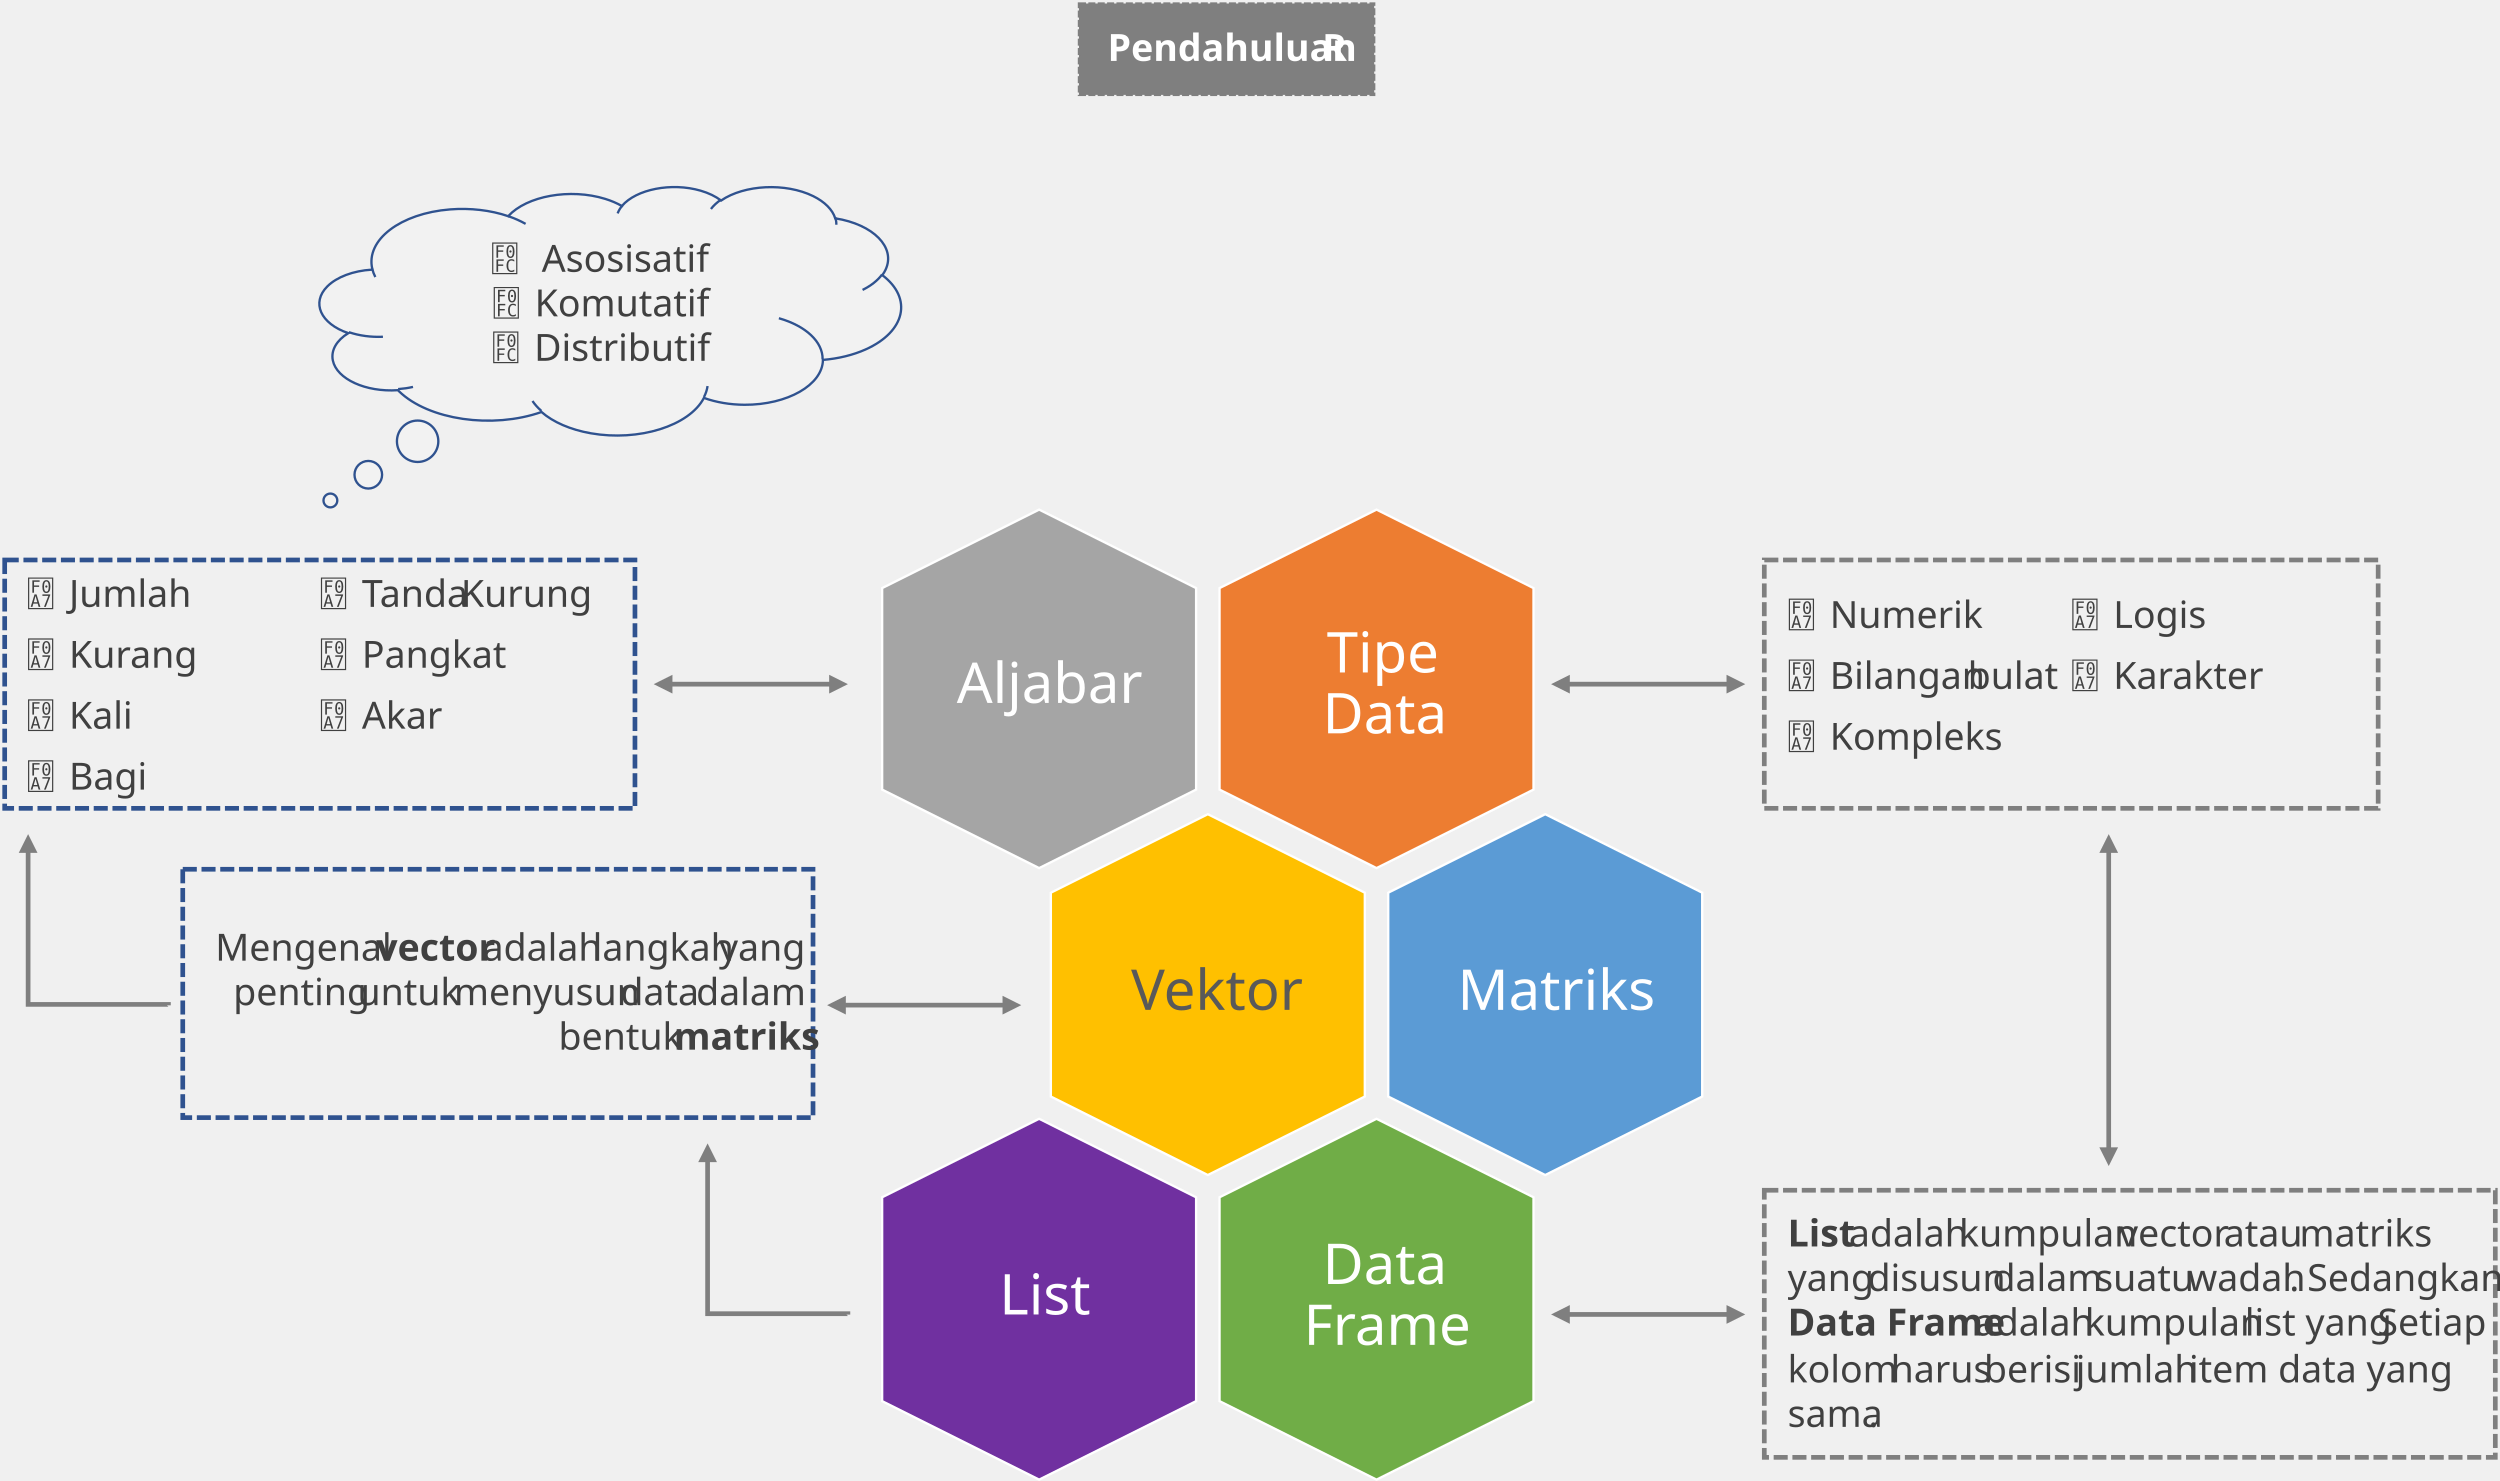
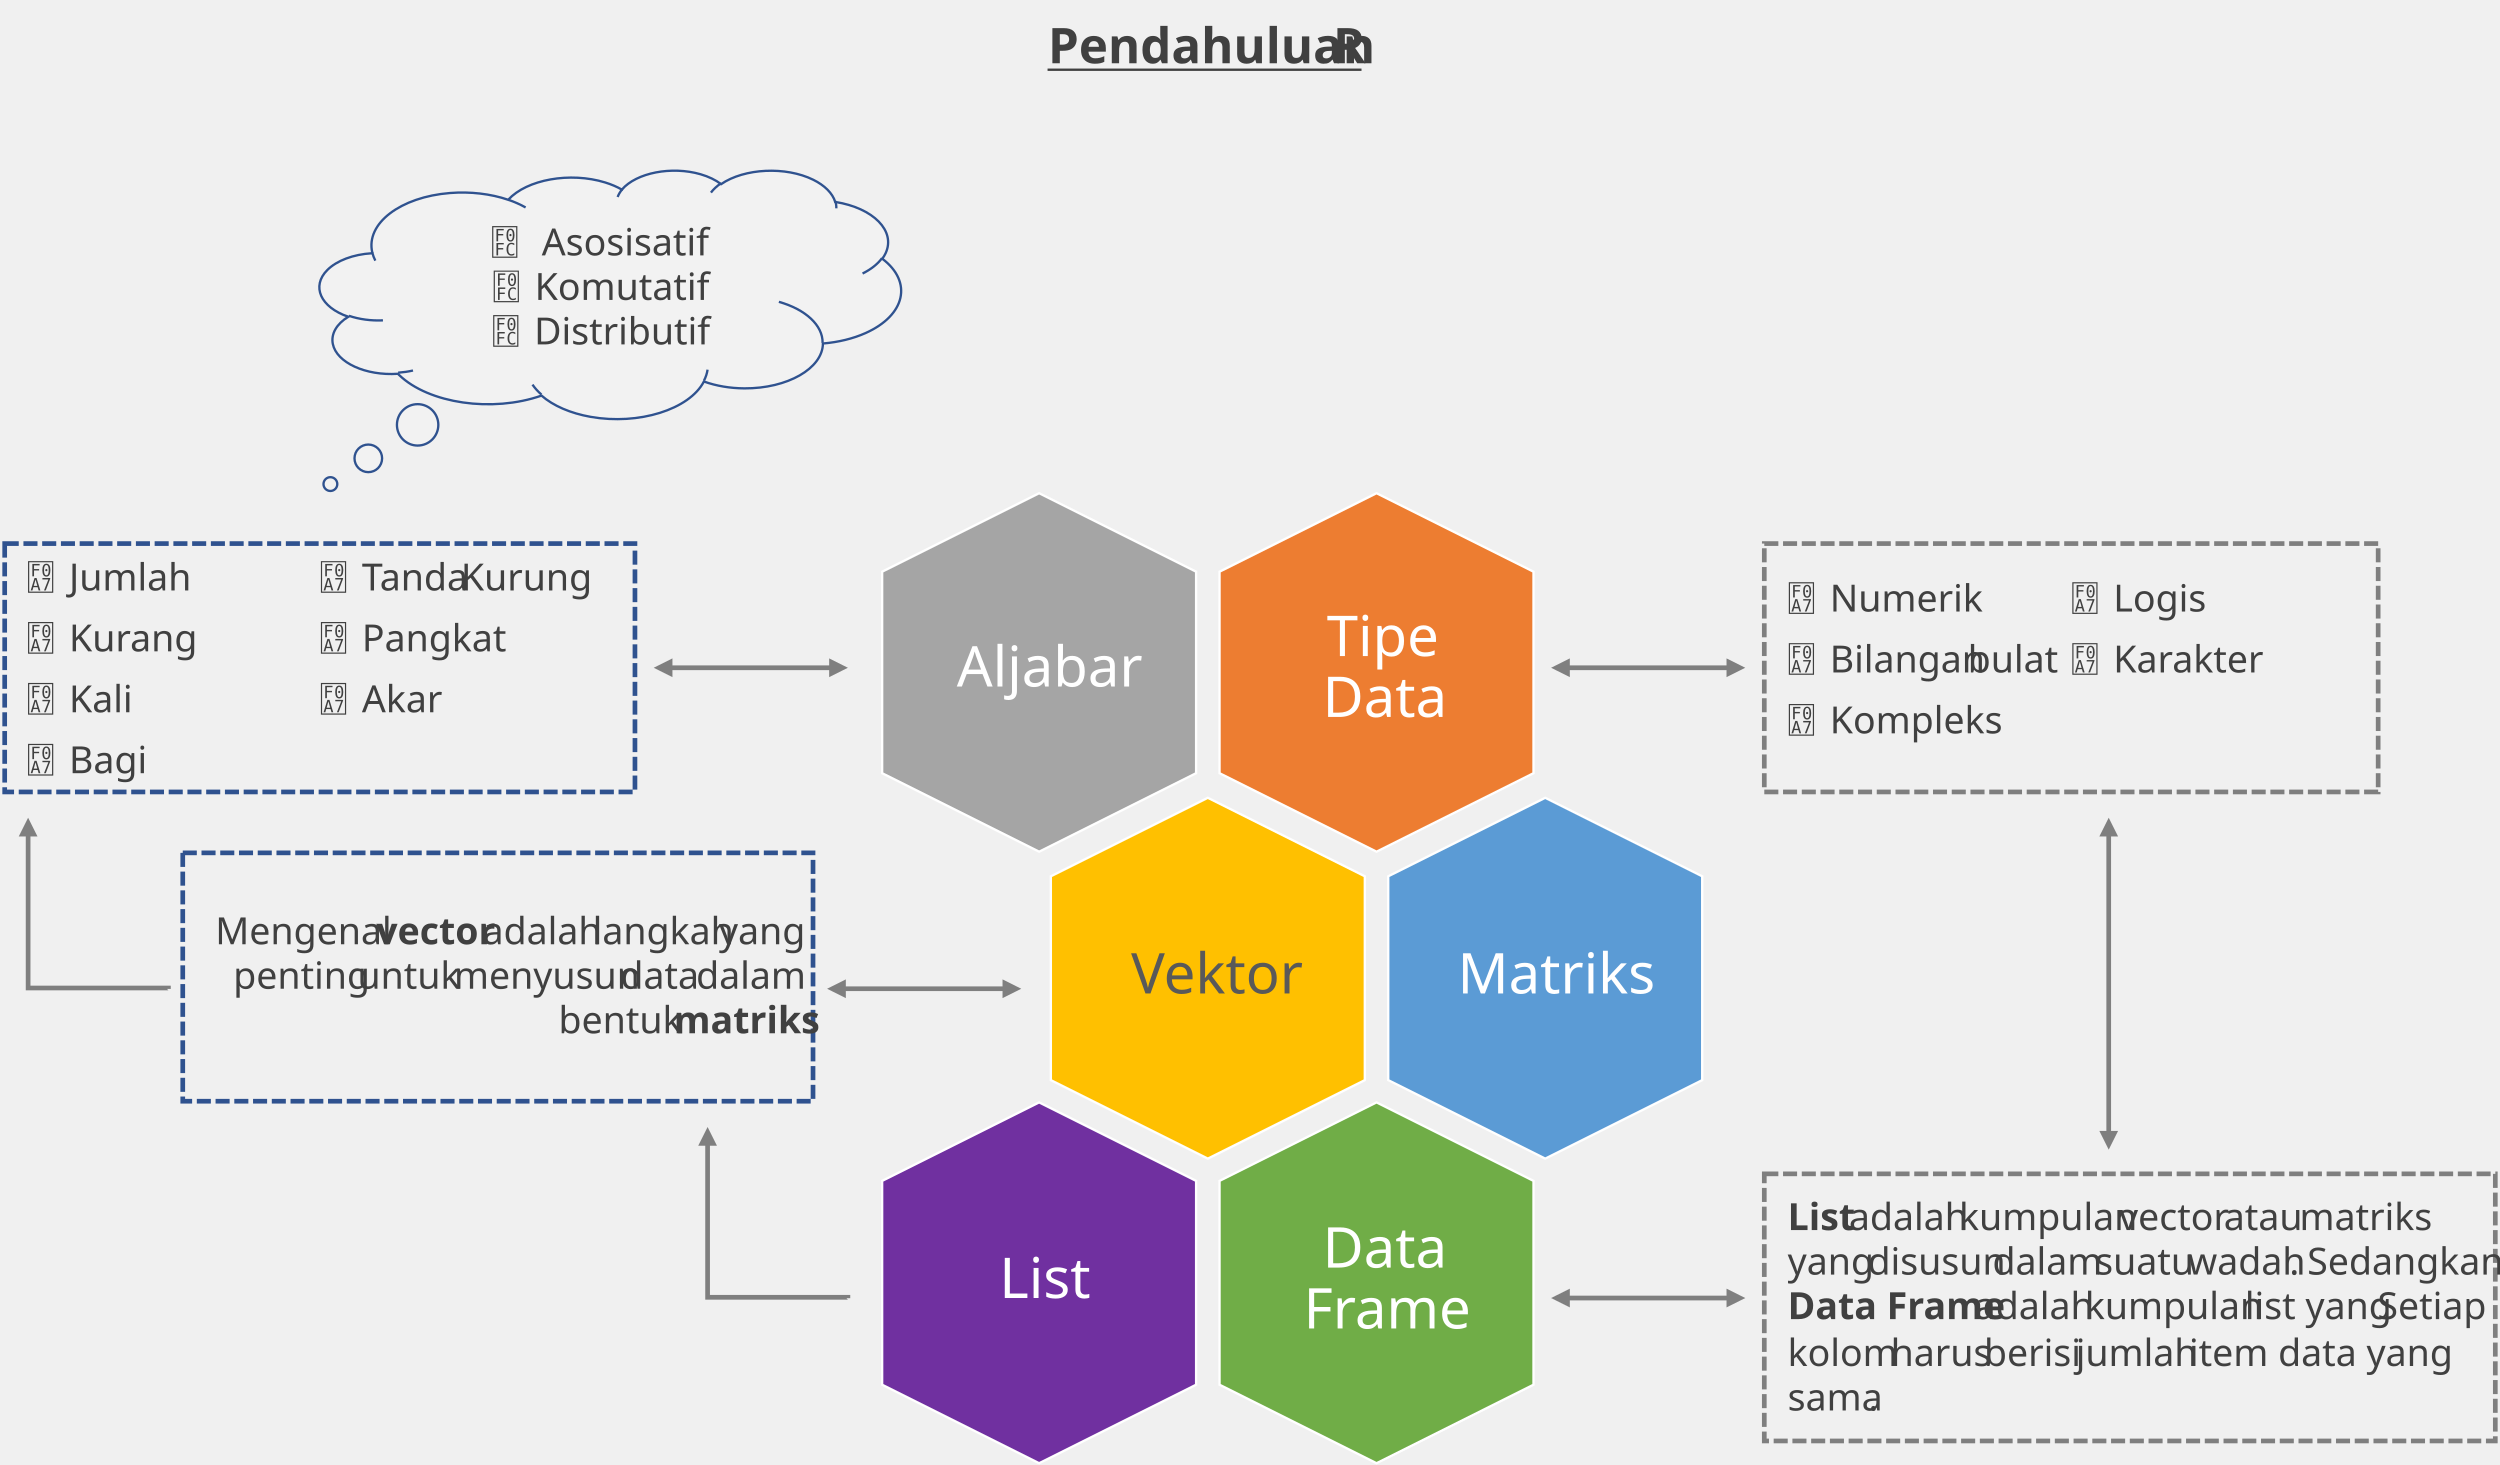
- <svg xmlns="http://www.w3.org/2000/svg" width="1067" height="632" overflow="hidden">
+ <svg xmlns="http://www.w3.org/2000/svg" width="1067" height="625" overflow="hidden">
  <defs>
    <clipPath id="clip0">
-       <path d="M85 31 1152 31 1152 663 85 663Z" fill-rule="evenodd" clip-rule="evenodd" />
+       <path d="M85 38 1152 38 1152 663 85 663Z" fill-rule="evenodd" clip-rule="evenodd" />
    </clipPath>
  </defs>
-   <g clip-path="url(#clip0)" transform="translate(-85 -31)">
+   <g clip-path="url(#clip0)" transform="translate(-85 -38)">
    <path d="M672.5 248.5 739.5 282 739.5 368 672.5 401.5 605.5 368 605.5 282Z" stroke="#FFFFFF" stroke-miterlimit="8" fill="#ED7D31" fill-rule="evenodd" />
    <text fill="#FFFFFF" font-family="Calibri,Calibri_MSFontService,sans-serif" font-weight="400" font-size="24" transform="translate(651.273 318)">Tipe<tspan x="-1.767" y="26">Data</tspan>
    </text>
    <path d="M528.5 248.5 595.5 282 595.5 368 528.5 401.5 461.5 368 461.5 282Z" stroke="#FFFFFF" stroke-miterlimit="8" fill="#A5A5A5" fill-rule="evenodd" />
    <text fill="#FFFFFF" font-family="Calibri,Calibri_MSFontService,sans-serif" font-weight="400" font-size="24" transform="translate(493.346 331)">Aljabar</text>
    <path d="M600.5 378.5 667.5 412 667.5 499 600.5 532.5 533.5 499 533.5 412Z" stroke="#FFFFFF" stroke-miterlimit="8" fill="#FFC000" fill-rule="evenodd" />
    <text fill="#595959" font-family="Calibri,Calibri_MSFontService,sans-serif" font-weight="400" font-size="24" transform="translate(567.749 462)">Vektor</text>
    <path d="M744.5 378.5 811.5 412 811.5 499 744.5 532.5 677.5 499 677.5 412Z" stroke="#FFFFFF" stroke-miterlimit="8" fill="#5B9BD5" fill-rule="evenodd" />
    <text fill="#FFFFFF" font-family="Calibri,Calibri_MSFontService,sans-serif" font-weight="400" font-size="24" transform="translate(707.103 462)">Matriks</text>
    <path d="M672.5 508.5 739.5 542 739.5 629 672.5 662.5 605.5 629 605.5 542Z" stroke="#FFFFFF" stroke-miterlimit="8" fill="#70AD47" fill-rule="evenodd" />
    <text fill="#FFFFFF" font-family="Calibri,Calibri_MSFontService,sans-serif" font-weight="400" font-size="24" transform="translate(649.506 579)">Data <tspan x="-8.113" y="26">Frame</tspan>
    </text>
    <path d="M528.5 508.5 595.5 542 595.5 629 528.5 662.5 461.5 629 461.5 542Z" stroke="#FFFFFF" stroke-miterlimit="8" fill="#7030A0" fill-rule="evenodd" />
    <text fill="#FFFFFF" font-family="Calibri,Calibri_MSFontService,sans-serif" font-weight="400" font-size="24" transform="translate(511.516 592)">List</text>
    <rect x="87" y="270" width="269" height="106" stroke="#2F528F" stroke-width="2" stroke-miterlimit="8" stroke-dasharray="6 2" fill="none" />
    <text fill="#404040" font-family="Wingdings,Wingdings_MSFontService,sans-serif" font-weight="400" font-size="16" transform="translate(96.4571 290)"><tspan font-family="Calibri,Calibri_MSFontService,sans-serif" x="18" y="0">Jumlah</tspan>
      <tspan x="0" y="26"></tspan>
      <tspan font-family="Calibri,Calibri_MSFontService,sans-serif" x="18" y="26">Kurang</tspan>
      <tspan x="0" y="52"></tspan>
      <tspan font-family="Calibri,Calibri_MSFontService,sans-serif" x="18" y="52">Kali</tspan>
      <tspan x="0" y="78"></tspan>
      <tspan font-family="Calibri,Calibri_MSFontService,sans-serif" x="18" y="78">Bagi</tspan>
      <tspan x="125" y="0"></tspan>
      <tspan font-family="Calibri,Calibri_MSFontService,sans-serif" x="143" y="0">Tanda</tspan>
      <tspan font-family="Calibri,Calibri_MSFontService,sans-serif" x="185.247" y="0">Kurung</tspan>
      <tspan x="125" y="26"></tspan>
      <tspan font-family="Calibri,Calibri_MSFontService,sans-serif" x="143" y="26">Pangkat</tspan>
      <tspan x="125" y="52"></tspan>
      <tspan font-family="Calibri,Calibri_MSFontService,sans-serif" x="143" y="52">Akar</tspan>
    </text>
    <path d="M370.667 322 440.215 322 440.215 324 370.667 324ZM372 327 364 323 372 319ZM438.882 319 446.882 323 438.882 327Z" fill="#7F7F7F" />
    <path d="M243.889 145.76C241.003 133.42 255.862 122.055 277.077 120.377 285.674 119.697 294.414 120.713 301.9 123.264 309.832 114.567 328.367 111.262 343.299 115.882 345.911 116.69 348.307 117.713 350.414 118.921 356.592 111.712 371.639 108.783 384.023 112.379 387.451 113.375 390.441 114.814 392.763 116.587 402.72 109.77 420.315 108.928 432.062 114.706 436.999 117.135 440.327 120.485 441.474 124.182 457.789 126.771 467.413 136.58 462.971 146.089 462.597 146.889 462.129 147.672 461.569 148.434 474.653 158.343 471.45 172.545 454.414 180.156 449.111 182.525 442.848 184.059 436.229 184.609 436.082 195.27 421.094 203.843 402.753 203.757 396.625 203.729 390.631 202.715 385.433 200.829 379.229 212.781 357.591 219.536 337.102 215.917 328.515 214.401 321.096 211.194 316.11 206.843 295.132 214.204 267.903 210.244 255.293 197.999 255.134 197.844 254.978 197.689 254.825 197.533 241.095 198.468 228.659 192.769 227.048 184.804 226.189 180.558 228.598 176.309 233.633 173.188 221.746 169.117 217.753 160.181 224.714 153.229 228.73 149.218 235.774 146.567 243.68 146.09Z" fill="#F2F2F2" fill-rule="evenodd" />
    <path d="M228.956 244.604C228.956 246.23 227.637 247.548 226.011 247.548 224.385 247.548 223.067 246.23 223.067 244.604 223.067 242.978 224.385 241.659 226.011 241.659 227.637 241.659 228.956 242.978 228.956 244.604Z" fill="#F2F2F2" fill-rule="evenodd" />
    <path d="M248.081 233.621C248.081 236.873 245.444 239.51 242.192 239.51 238.939 239.51 236.303 236.873 236.303 233.621 236.303 230.369 238.939 227.732 242.192 227.732 245.444 227.732 248.081 230.369 248.081 233.621Z" fill="#F2F2F2" fill-rule="evenodd" />
    <path d="M272.078 219.331C272.078 224.21 268.123 228.165 263.245 228.165 258.366 228.165 254.412 224.21 254.412 219.331 254.412 214.453 258.366 210.498 263.245 210.498 268.123 210.498 272.078 214.453 272.078 219.331Z" fill="#F2F2F2" fill-rule="evenodd" />
    <path d="M243.889 145.76C241.003 133.42 255.862 122.055 277.077 120.377 285.674 119.697 294.414 120.713 301.9 123.264 309.832 114.567 328.367 111.262 343.299 115.882 345.911 116.69 348.307 117.713 350.414 118.921 356.592 111.712 371.639 108.783 384.023 112.379 387.451 113.375 390.441 114.814 392.763 116.587 402.72 109.77 420.315 108.928 432.062 114.706 436.999 117.135 440.327 120.485 441.474 124.182 457.789 126.771 467.413 136.58 462.971 146.089 462.597 146.889 462.129 147.672 461.569 148.434 474.653 158.343 471.45 172.545 454.414 180.156 449.111 182.525 442.848 184.059 436.229 184.609 436.082 195.27 421.094 203.843 402.753 203.757 396.625 203.729 390.631 202.715 385.433 200.829 379.229 212.781 357.591 219.536 337.102 215.917 328.515 214.401 321.096 211.194 316.11 206.843 295.132 214.204 267.903 210.244 255.293 197.999 255.134 197.844 254.978 197.689 254.825 197.533 241.095 198.468 228.659 192.769 227.048 184.804 226.189 180.558 228.598 176.309 233.633 173.188 221.746 169.117 217.753 160.181 224.714 153.229 228.73 149.218 235.774 146.567 243.68 146.09Z" stroke="#2F528F" stroke-miterlimit="8" fill="none" fill-rule="evenodd" />
    <path d="M228.956 244.604C228.956 246.23 227.637 247.548 226.011 247.548 224.385 247.548 223.067 246.23 223.067 244.604 223.067 242.978 224.385 241.659 226.011 241.659 227.637 241.659 228.956 242.978 228.956 244.604Z" stroke="#2F528F" stroke-miterlimit="8" fill="none" fill-rule="evenodd" />
    <path d="M248.081 233.621C248.081 236.873 245.444 239.51 242.192 239.51 238.939 239.51 236.303 236.873 236.303 233.621 236.303 230.369 238.939 227.732 242.192 227.732 245.444 227.732 248.081 230.369 248.081 233.621Z" stroke="#2F528F" stroke-miterlimit="8" fill="none" fill-rule="evenodd" />
    <path d="M272.078 219.331C272.078 224.21 268.123 228.165 263.245 228.165 258.366 228.165 254.412 224.21 254.412 219.331 254.412 214.453 258.366 210.498 263.245 210.498 268.123 210.498 272.078 214.453 272.078 219.331Z" stroke="#2F528F" stroke-miterlimit="8" fill="none" fill-rule="evenodd" />
    <path d="M248.441 174.731C243.366 174.962 238.292 174.279 233.899 172.775M261.272 196.132C259.231 196.605 257.092 196.919 254.909 197.068M316.096 206.415C314.561 205.076 313.276 203.645 312.262 202.146M386.988 195.769C386.763 197.357 386.25 198.928 385.458 200.453M417.426 166.822C428.932 170.08 436.194 176.892 436.091 184.331M461.452 148.174C459.588 150.707 456.743 152.955 453.14 154.74M441.508 123.814C441.826 124.837 441.973 125.875 441.947 126.914M388.429 120.197C389.512 118.767 390.946 117.435 392.687 116.243M348.606 122.082C349.048 120.899 349.74 119.754 350.668 118.671M301.87 123.24C304.579 124.163 307.085 125.274 309.333 126.548M245.192 149.242C244.601 148.103 244.165 146.939 243.89 145.761" stroke="#2F528F" stroke-miterlimit="8" fill="none" fill-rule="evenodd" />
    <text fill="#404040" font-family="Wingdings,Wingdings_MSFontService,sans-serif" font-weight="400" font-size="16" transform="translate(294.54 147)"><tspan font-family="Calibri,Calibri_MSFontService,sans-serif" x="21.667" y="0">Asosisatif</tspan>
      <tspan x="0.66" y="19"></tspan>
      <tspan font-family="Calibri,Calibri_MSFontService,sans-serif" x="18.66" y="19">Komutatif</tspan>
      <tspan x="0.433" y="38"></tspan>
      <tspan font-family="Calibri,Calibri_MSFontService,sans-serif" x="18.433" y="38">Distributif</tspan>
    </text>
    <rect x="838" y="270" width="262" height="106" stroke="#7F7F7F" stroke-width="2" stroke-miterlimit="8" stroke-dasharray="6 2" fill="none" />
    <text fill="#404040" font-family="Wingdings,Wingdings_MSFontService,sans-serif" font-weight="400" font-size="16" transform="translate(847.954 299)"><tspan font-family="Calibri,Calibri_MSFontService,sans-serif" x="18" y="0">Numerik</tspan>
      <tspan x="0" y="26"></tspan>
      <tspan font-family="Calibri,Calibri_MSFontService,sans-serif" x="18" y="26">Bilangan</tspan>
      <tspan font-family="Calibri,Calibri_MSFontService,sans-serif" x="76.867" y="26">bulat</tspan>
      <tspan x="0" y="52"></tspan>
      <tspan font-family="Calibri,Calibri_MSFontService,sans-serif" x="18" y="52">Kompleks</tspan>
      <tspan x="121" y="0"></tspan>
      <tspan font-family="Calibri,Calibri_MSFontService,sans-serif" x="139" y="0">Logis</tspan>
      <tspan x="121" y="26"></tspan>
      <tspan font-family="Calibri,Calibri_MSFontService,sans-serif" x="139" y="26">Karakter</tspan>
    </text>
    <path d="M753.667 322 823.215 322 823.215 324 753.667 324ZM755 327 747 323 755 319ZM821.882 319 829.882 323 821.882 327Z" fill="#7F7F7F" />
    <rect x="163" y="402" width="269" height="106" stroke="#2F528F" stroke-width="2" stroke-miterlimit="8" stroke-dasharray="6 2" fill="none" />
    <text fill="#404040" font-family="Calibri,Calibri_MSFontService,sans-serif" font-weight="400" font-size="16" transform="translate(176.882 441)">Mengenal<tspan font-weight="700" x="68.7" y="0">vector</tspan>
      <tspan x="114.067" y="0">adalah</tspan>
      <tspan x="161.067" y="0">langkah</tspan>
      <tspan x="214.96" y="0">yang </tspan>
      <tspan x="7.653" y="19">penting</tspan>
      <tspan x="60.673" y="19">untuk</tspan>
      <tspan x="101.86" y="19">menyusun</tspan>
      <tspan x="172.893" y="19">data </tspan>
      <tspan x="205.22" y="19">dalam</tspan>
      <tspan x="146.48" y="38">bentuk</tspan>
      <tspan font-weight="700" x="195.667" y="38">matriks</tspan>
    </text>
    <path d="M444.667 459 514.215 459 514.215 461 444.667 461ZM446 464 438 460 446 456ZM512.882 456 520.882 460 512.882 464Z" fill="#7F7F7F" />
    <path d="M0-1 1.386-1 1.386 59.886 0.386 58.886 66.406 58.886 66.406 60.886-0.614 60.886-0.614 0 0.386 1 0 1ZM65.072 55.886 73.072 59.886 65.072 63.886Z" fill="#7F7F7F" transform="matrix(-4.37114e-08 -1 -1 4.37114e-08 156.887 460.072)" />
    <rect x="838" y="539" width="312" height="114" stroke="#7F7F7F" stroke-width="2" stroke-miterlimit="8" stroke-dasharray="6 2" fill="none" />
    <text fill="#404040" font-family="Calibri,Calibri_MSFontService,sans-serif" font-weight="700" font-size="16" transform="translate(847.954 563)">List <tspan font-weight="400" x="26.153" y="0">adalah</tspan>
      <tspan font-weight="400" x="73.153" y="0">kumpulan</tspan>
      <tspan font-weight="400" x="141.453" y="0">vector </tspan>
      <tspan font-weight="400" x="186.147" y="0">atau</tspan>
      <tspan font-weight="400" x="218.473" y="0">matriks</tspan>
      <tspan font-weight="400" x="0" y="19">yang </tspan>
      <tspan font-weight="400" x="34.093" y="19">disusun</tspan>
      <tspan font-weight="400" x="87.427" y="19">dalam</tspan>
      <tspan font-weight="400" x="131.26" y="19">suatu</tspan>
      <tspan font-weight="400" x="170.78" y="19">wadah</tspan>
      <tspan font-weight="400" x="214.1" y="19">. </tspan>
      <tspan font-weight="400" x="221.767" y="19">Sedangkan</tspan>
      <tspan x="0" y="38">Data Frame </tspan>
      <tspan font-weight="400" x="79.847" y="38">adalah</tspan>
      <tspan font-weight="400" x="126.847" y="38">kumpulan</tspan>
      <tspan font-weight="400" x="195.147" y="38">list yang </tspan>
      <tspan font-weight="400" x="251.727" y="38">Setiap</tspan>
      <tspan font-weight="400" x="0" y="58">kolom</tspan>
      <tspan font-weight="400" x="43.96" y="58">harus</tspan>
      <tspan font-weight="400" x="83.793" y="58">berisi</tspan>
      <tspan font-weight="400" x="122.96" y="58">jumlah</tspan>
      <tspan font-weight="400" x="171.293" y="58">item data yang </tspan>
      <tspan font-weight="400" x="0" y="77">sama</tspan>
      <tspan font-weight="400" x="34.5" y="77">.</tspan>
    </text>
    <path d="M753.667 591 823.215 591 823.215 593 753.667 593ZM755 596 747 592 755 588ZM821.882 588 829.882 592 821.882 596Z" fill="#7F7F7F" />
    <path d="M986 393.667 986 522.004 984 522.004 984 393.667ZM981 395 985 387 989 395ZM989 520.67 985 528.67 981 520.67Z" fill="#7F7F7F" />
    <path d="M0-1 1.386-1 1.386 59.886 0.386 58.886 66.406 58.886 66.406 60.886-0.614 60.886-0.614 0 0.386 1 0 1ZM65.072 55.886 73.072 59.886 65.072 63.886Z" fill="#7F7F7F" transform="matrix(-4.37114e-08 -1 -1 4.37114e-08 446.887 592.072)" />
-     <rect x="545.5" y="32.5" width="126" height="39" stroke="#7F7F7F" stroke-miterlimit="8" stroke-dasharray="3 1" fill="#7F7F7F" />
-     <text fill="#FFFFFF" font-family="Calibri,Calibri_MSFontService,sans-serif" font-weight="700" font-size="16" transform="translate(557.707 57)">Pendahuluan<tspan x="91.573" y="0">R</tspan>
+     <text fill="#404040" font-family="Calibri,Calibri_MSFontService,sans-serif" font-weight="700" font-size="21" transform="translate(532.267 65)">Pendahuluan<tspan x="121.653" y="0">R</tspan>
    </text>
+     <path d="M532.094 67.257 565.594 67.257 599.094 67.257 632.594 67.257 666.094 67.257 666.094 68.257 632.594 68.257 599.094 68.257 565.594 68.257 532.094 68.257Z" fill="#404040" fill-rule="evenodd" />
  </g>
</svg>
